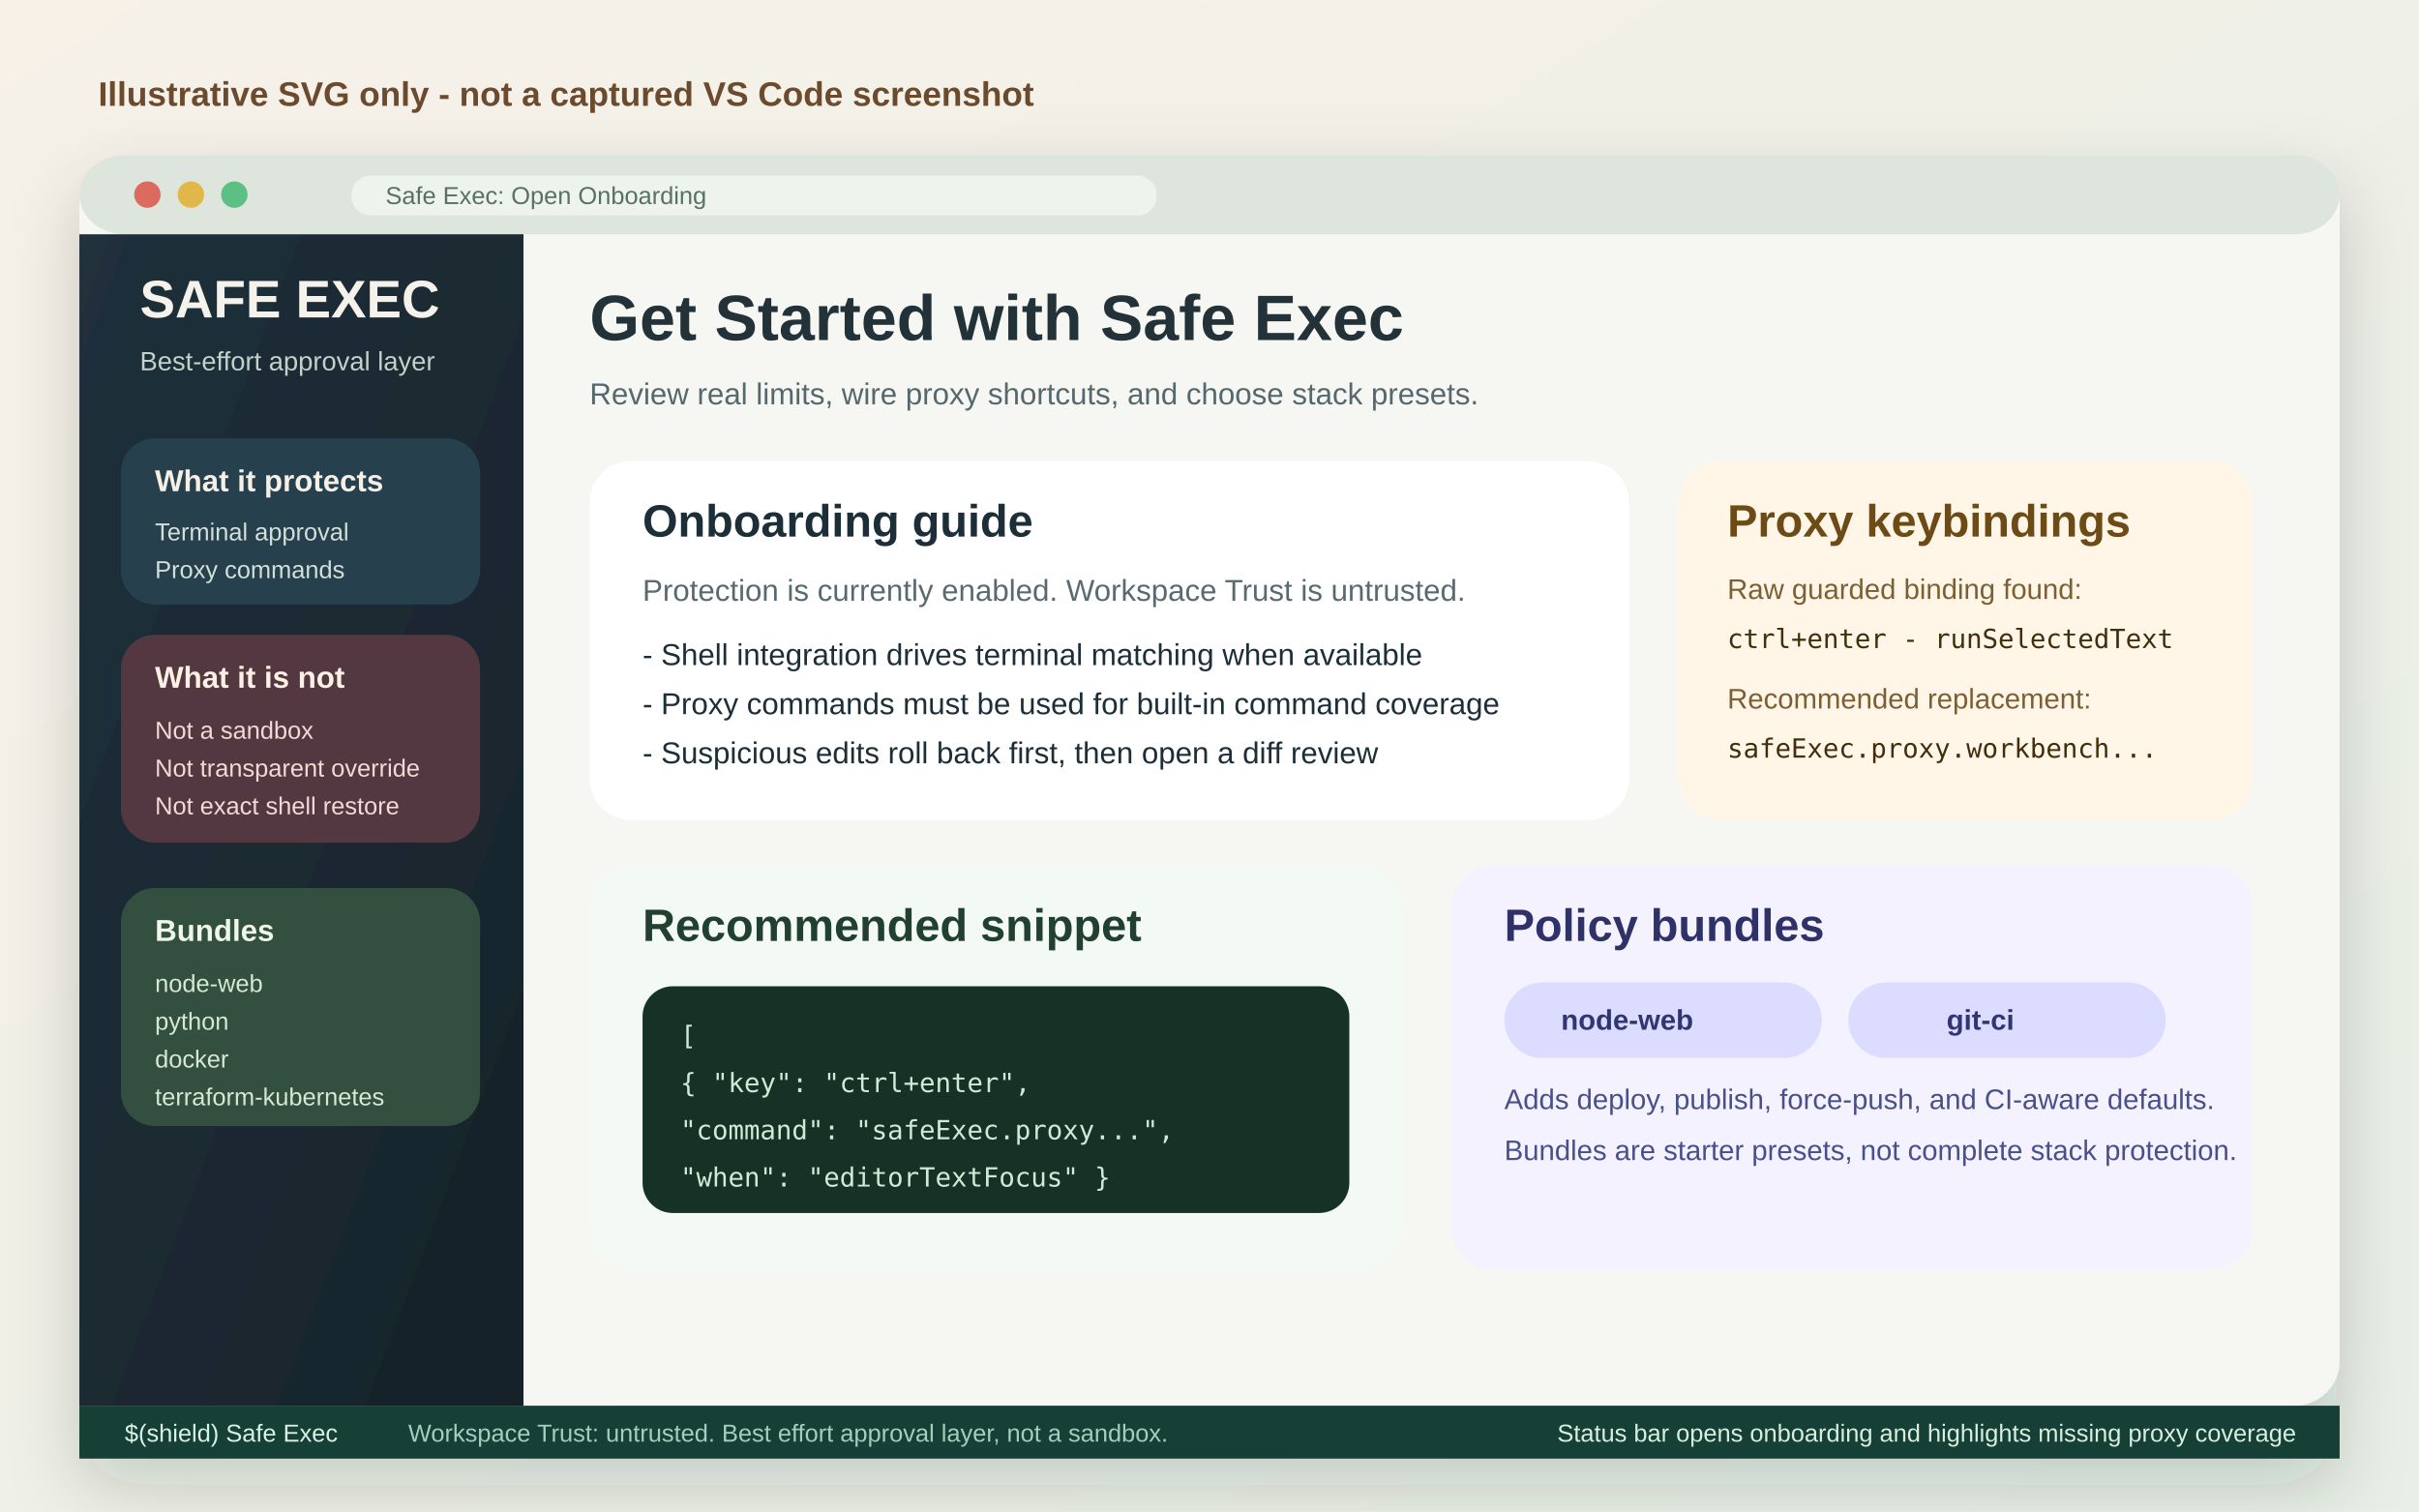
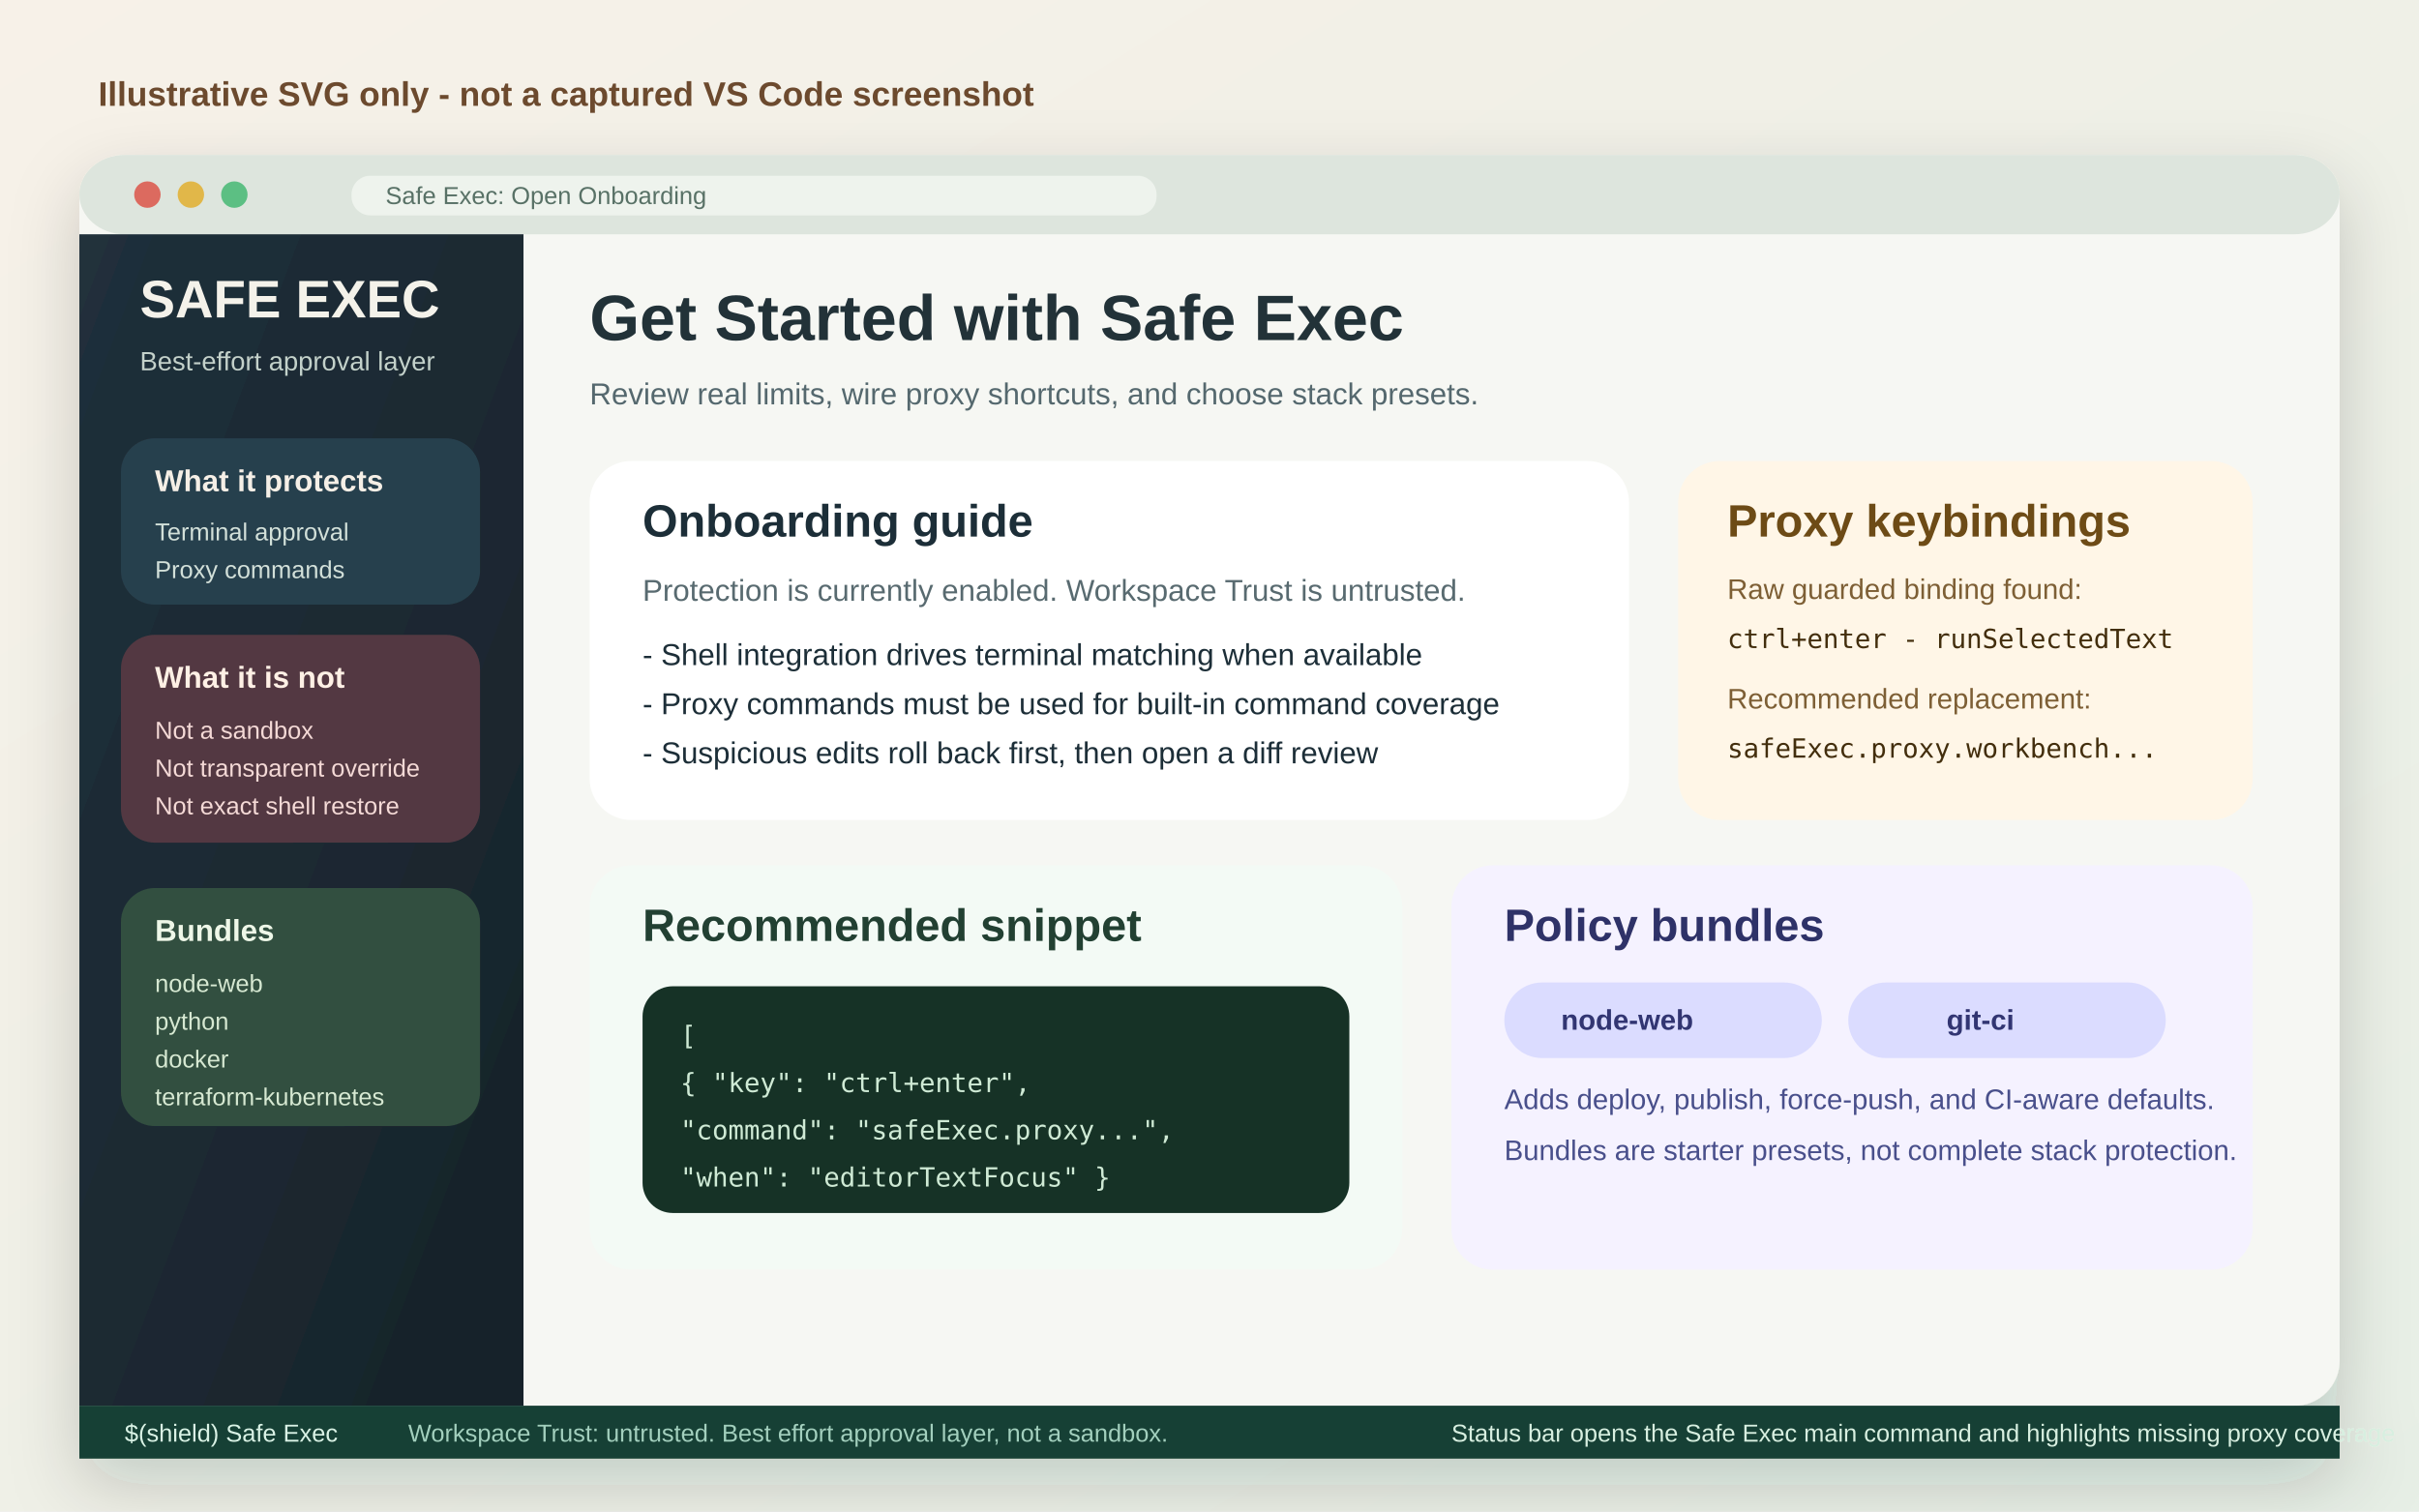
<svg xmlns="http://www.w3.org/2000/svg" width="1280" height="800" viewBox="0 0 1280 800" role="img" aria-labelledby="title desc">
  <defs>
    <linearGradient id="bg" x1="0" y1="0" x2="1" y2="1">
      <stop offset="0%" stop-color="#f7f1e8" />
      <stop offset="100%" stop-color="#e7efe6" />
    </linearGradient>
    <linearGradient id="panel" x1="0" y1="0" x2="1" y2="1">
      <stop offset="0%" stop-color="#20303b" />
      <stop offset="100%" stop-color="#172229" />
    </linearGradient>
    <filter id="shadow" x="-10%" y="-10%" width="120%" height="120%">
      <feDropShadow dx="0" dy="14" stdDeviation="18" flood-color="#132029" flood-opacity="0.18" />
    </filter>
  </defs>
  <rect width="1280" height="800" fill="url(#bg)" />
  <text x="52" y="56" fill="#6c4a2e" font-family="IBM Plex Sans, Segoe UI, Arial, sans-serif" font-size="18" font-weight="700">Illustrative SVG only - not a captured VS Code screenshot</text>
  <g filter="url(#shadow)">
    <rect x="42" y="82" width="1196" height="662" rx="24" fill="#f6f7f3" />
    <rect x="42" y="82" width="1196" height="42" rx="24" fill="#dde5dd" />
    <circle cx="78" cy="103" r="7" fill="#dc6a5f" />
    <circle cx="101" cy="103" r="7" fill="#e1b74a" />
    <circle cx="124" cy="103" r="7" fill="#5cbf83" />
    <rect x="186" y="93" width="426" height="21" rx="10" fill="#eef3ed" />
    <text x="204" y="108" fill="#587166" font-family="IBM Plex Sans, Segoe UI, Arial, sans-serif" font-size="13">Safe Exec: Open Onboarding</text>
    <rect x="42" y="124" width="235" height="620" fill="url(#panel)" />
    <text x="74" y="168" fill="#f4f2ea" font-family="IBM Plex Sans, Segoe UI, Arial, sans-serif" font-size="28" font-weight="700">SAFE EXEC</text>
    <text x="74" y="196" fill="#c3d1ca" font-family="IBM Plex Sans, Segoe UI, Arial, sans-serif" font-size="14">Best-effort approval layer</text>
    <rect x="64" y="232" width="190" height="88" rx="18" fill="#28404e" />
    <text x="82" y="260" fill="#f5efe6" font-family="IBM Plex Sans, Segoe UI, Arial, sans-serif" font-size="16" font-weight="700">What it protects</text>
    <text x="82" y="286" fill="#d2e0d9" font-family="IBM Plex Sans, Segoe UI, Arial, sans-serif" font-size="13">Terminal approval</text>
    <text x="82" y="306" fill="#d2e0d9" font-family="IBM Plex Sans, Segoe UI, Arial, sans-serif" font-size="13">Proxy commands</text>
    <rect x="64" y="336" width="190" height="110" rx="18" fill="#533942" />
    <text x="82" y="364" fill="#fff0e5" font-family="IBM Plex Sans, Segoe UI, Arial, sans-serif" font-size="16" font-weight="700">What it is not</text>
    <text x="82" y="391" fill="#f4d9d6" font-family="IBM Plex Sans, Segoe UI, Arial, sans-serif" font-size="13">Not a sandbox</text>
    <text x="82" y="411" fill="#f4d9d6" font-family="IBM Plex Sans, Segoe UI, Arial, sans-serif" font-size="13">Not transparent override</text>
    <text x="82" y="431" fill="#f4d9d6" font-family="IBM Plex Sans, Segoe UI, Arial, sans-serif" font-size="13">Not exact shell restore</text>
    <rect x="64" y="470" width="190" height="126" rx="18" fill="#324f3f" />
    <text x="82" y="498" fill="#eef7e8" font-family="IBM Plex Sans, Segoe UI, Arial, sans-serif" font-size="16" font-weight="700">Bundles</text>
    <text x="82" y="525" fill="#d6e8d2" font-family="IBM Plex Sans, Segoe UI, Arial, sans-serif" font-size="13">node-web</text>
    <text x="82" y="545" fill="#d6e8d2" font-family="IBM Plex Sans, Segoe UI, Arial, sans-serif" font-size="13">python</text>
    <text x="82" y="565" fill="#d6e8d2" font-family="IBM Plex Sans, Segoe UI, Arial, sans-serif" font-size="13">docker</text>
    <text x="82" y="585" fill="#d6e8d2" font-family="IBM Plex Sans, Segoe UI, Arial, sans-serif" font-size="13">terraform-kubernetes</text>
    <text x="312" y="180" fill="#223238" font-family="IBM Plex Sans, Segoe UI, Arial, sans-serif" font-size="34" font-weight="700">Get Started with Safe Exec</text>
    <text x="312" y="214" fill="#54686e" font-family="IBM Plex Sans, Segoe UI, Arial, sans-serif" font-size="16">Review real limits, wire proxy shortcuts, and choose stack presets.</text>
    <rect x="312" y="244" width="550" height="190" rx="22" fill="#ffffff" />
    <text x="340" y="284" fill="#1e2f38" font-family="IBM Plex Sans, Segoe UI, Arial, sans-serif" font-size="24" font-weight="700">Onboarding guide</text>
    <text x="340" y="318" fill="#596b70" font-family="IBM Plex Sans, Segoe UI, Arial, sans-serif" font-size="16">Protection is currently enabled. Workspace Trust is untrusted.</text>
    <text x="340" y="352" fill="#1e2f38" font-family="IBM Plex Sans, Segoe UI, Arial, sans-serif" font-size="16">- Shell integration drives terminal matching when available</text>
    <text x="340" y="378" fill="#1e2f38" font-family="IBM Plex Sans, Segoe UI, Arial, sans-serif" font-size="16">- Proxy commands must be used for built-in command coverage</text>
    <text x="340" y="404" fill="#1e2f38" font-family="IBM Plex Sans, Segoe UI, Arial, sans-serif" font-size="16">- Suspicious edits roll back first, then open a diff review</text>
    <rect x="888" y="244" width="304" height="190" rx="22" fill="#fff6e7" />
    <text x="914" y="284" fill="#6d4b16" font-family="IBM Plex Sans, Segoe UI, Arial, sans-serif" font-size="24" font-weight="700">Proxy keybindings</text>
    <text x="914" y="317" fill="#7d5e34" font-family="IBM Plex Sans, Segoe UI, Arial, sans-serif" font-size="15">Raw guarded binding found:</text>
    <text x="914" y="343" fill="#432d0c" font-family="JetBrains Mono, Consolas, monospace" font-size="14">ctrl+enter - runSelectedText</text>
    <text x="914" y="375" fill="#7d5e34" font-family="IBM Plex Sans, Segoe UI, Arial, sans-serif" font-size="15">Recommended replacement:</text>
    <text x="914" y="401" fill="#432d0c" font-family="JetBrains Mono, Consolas, monospace" font-size="14">safeExec.proxy.workbench...</text>
    <rect x="312" y="458" width="430" height="214" rx="22" fill="#f3faf5" />
    <text x="340" y="498" fill="#224033" font-family="IBM Plex Sans, Segoe UI, Arial, sans-serif" font-size="24" font-weight="700">Recommended snippet</text>
    <rect x="340" y="522" width="374" height="120" rx="16" fill="#173327" />
    <text x="360" y="553" fill="#cfead5" font-family="JetBrains Mono, Consolas, monospace" font-size="14">[</text>
    <text x="360" y="578" fill="#cfead5" font-family="JetBrains Mono, Consolas, monospace" font-size="14">{ "key": "ctrl+enter",</text>
    <text x="360" y="603" fill="#cfead5" font-family="JetBrains Mono, Consolas, monospace" font-size="14">  "command": "safeExec.proxy...",</text>
    <text x="360" y="628" fill="#cfead5" font-family="JetBrains Mono, Consolas, monospace" font-size="14">  "when": "editorTextFocus" }</text>
    <rect x="768" y="458" width="424" height="214" rx="22" fill="#f5f2ff" />
    <text x="796" y="498" fill="#2f3167" font-family="IBM Plex Sans, Segoe UI, Arial, sans-serif" font-size="24" font-weight="700">Policy bundles</text>
    <rect x="796" y="520" width="168" height="40" rx="20" fill="#dbdcff" />
    <text x="826" y="545" fill="#303672" font-family="IBM Plex Sans, Segoe UI, Arial, sans-serif" font-size="15" font-weight="700">node-web</text>
    <rect x="978" y="520" width="168" height="40" rx="20" fill="#dbdcff" />
    <text x="1030" y="545" fill="#303672" font-family="IBM Plex Sans, Segoe UI, Arial, sans-serif" font-size="15" font-weight="700">git-ci</text>
    <text x="796" y="587" fill="#49508b" font-family="IBM Plex Sans, Segoe UI, Arial, sans-serif" font-size="15">Adds deploy, publish, force-push, and CI-aware defaults.</text>
    <text x="796" y="614" fill="#49508b" font-family="IBM Plex Sans, Segoe UI, Arial, sans-serif" font-size="15">Bundles are starter presets, not complete stack protection.</text>
    <rect x="42" y="744" width="1196" height="28" rx="0" fill="#163f34" />
    <text x="66" y="763" fill="#d9f2e5" font-family="IBM Plex Sans, Segoe UI, Arial, sans-serif" font-size="13">$(shield) Safe Exec</text>
    <text x="216" y="763" fill="#a2cfbd" font-family="IBM Plex Sans, Segoe UI, Arial, sans-serif" font-size="13">Workspace Trust: untrusted. Best effort approval layer, not a sandbox.</text>
-     <text x="824" y="763" fill="#d7efe0" font-family="IBM Plex Sans, Segoe UI, Arial, sans-serif" font-size="13">Status bar opens onboarding and highlights missing proxy coverage</text>
+     <text x="768" y="763" fill="#d7efe0" font-family="IBM Plex Sans, Segoe UI, Arial, sans-serif" font-size="13">Status bar opens the Safe Exec main command and highlights missing proxy coverage</text>
  </g>
</svg>
